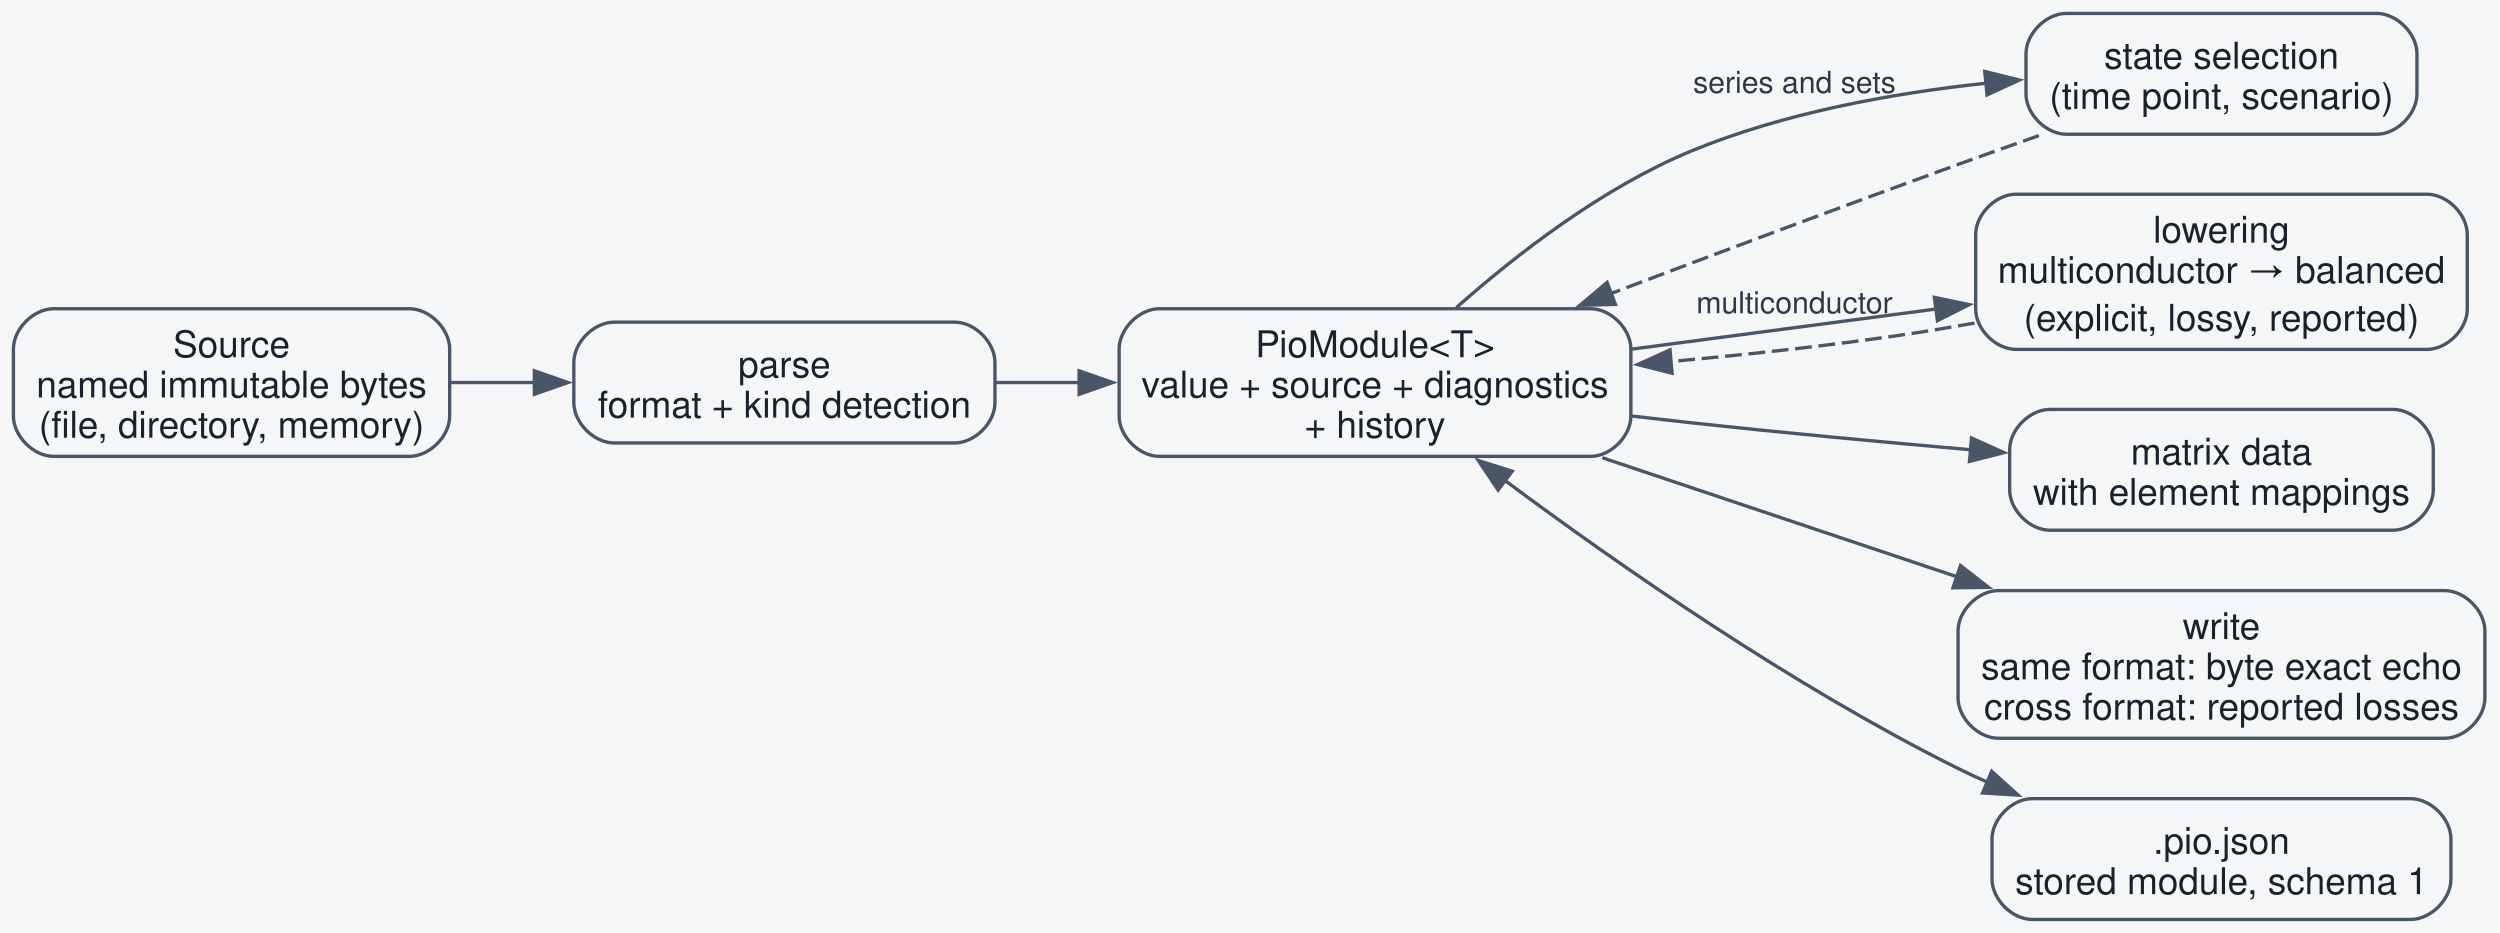
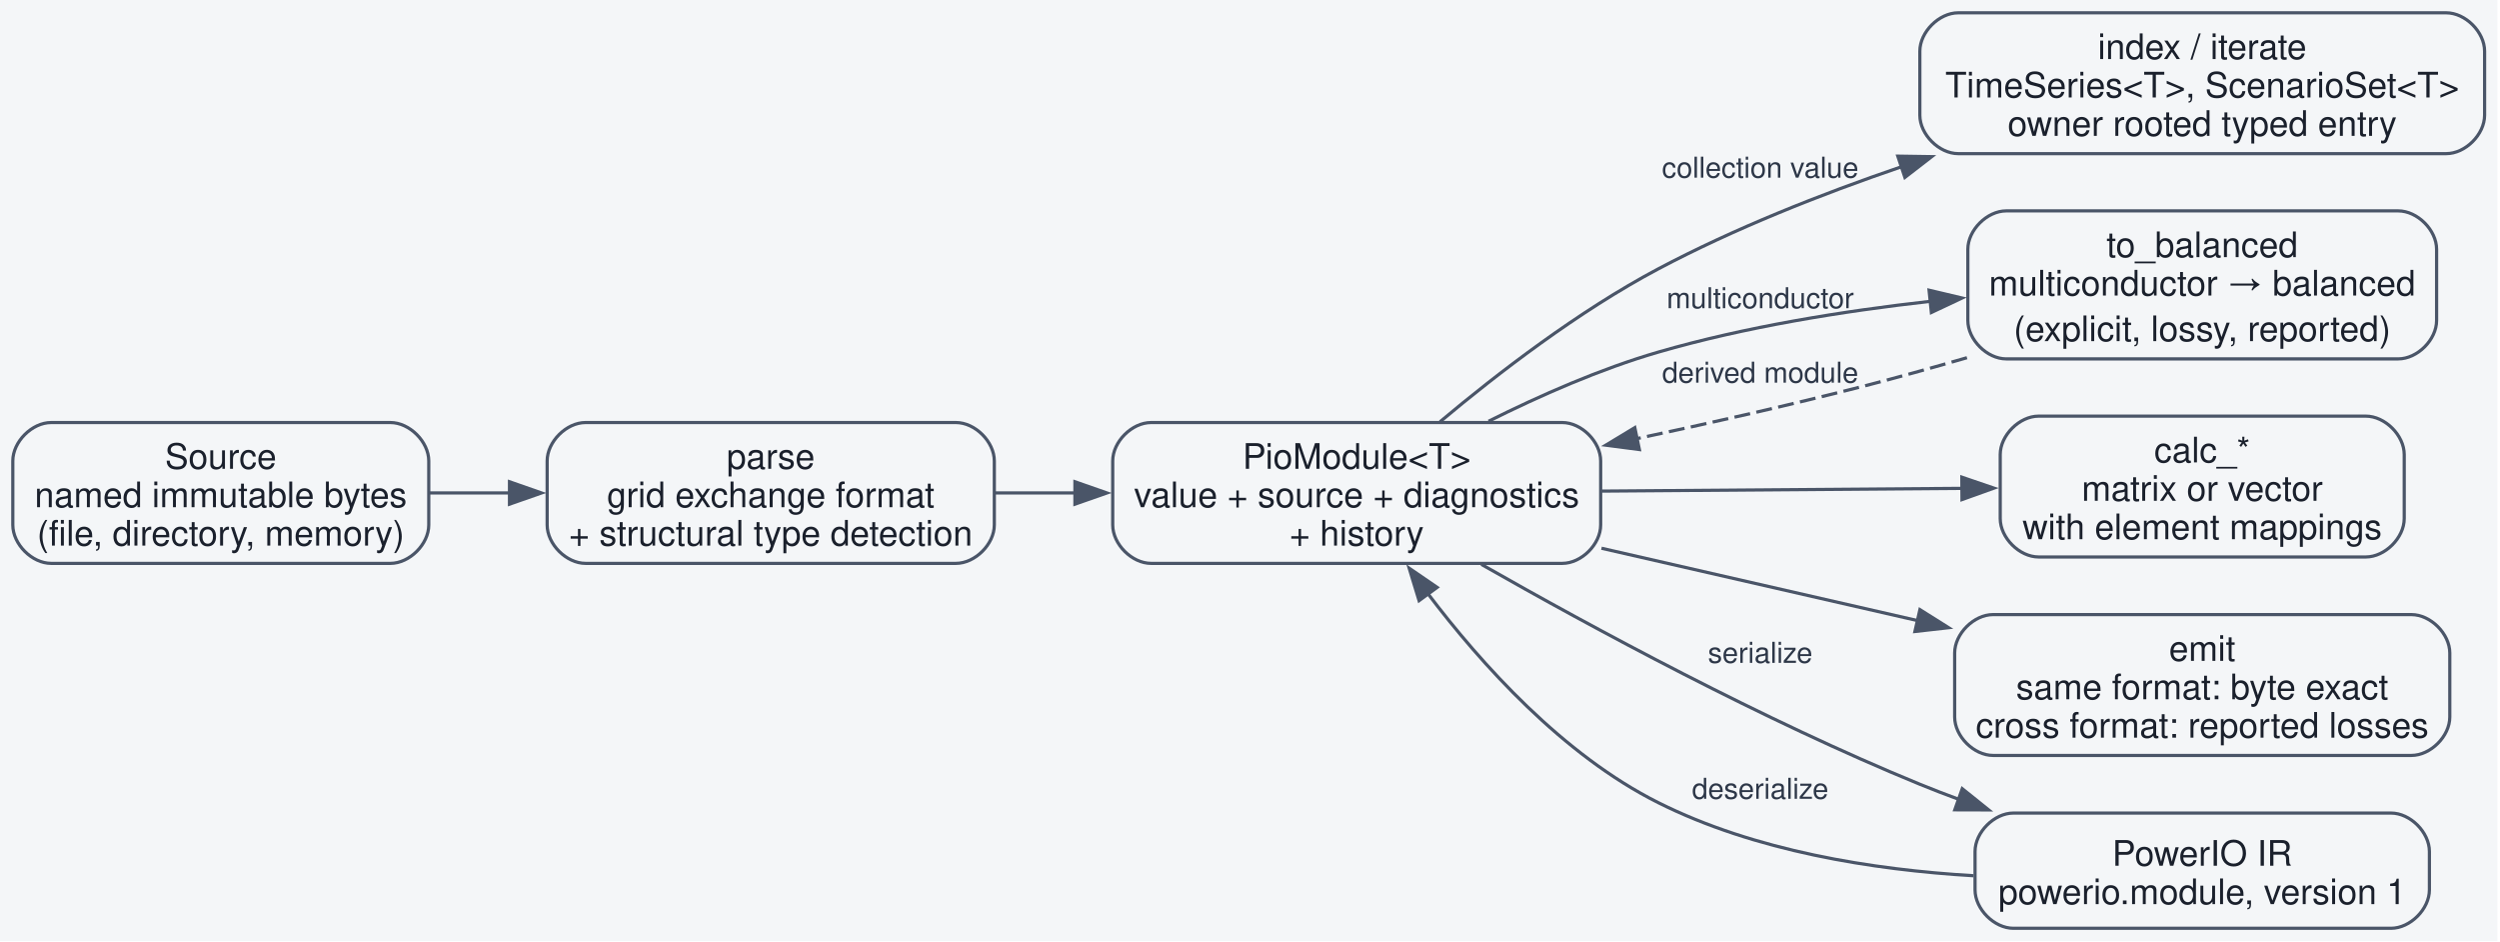
- <svg xmlns="http://www.w3.org/2000/svg" width="745pt" height="278pt" viewBox="0.00 0.00 745.00 278.00">
-   <g id="graph0" class="graph" transform="scale(1 1) rotate(0) translate(4 274)">
-     <polygon fill="#f4f6f8" stroke="none" points="-4,4 -4,-274 740.5,-274 740.5,4 -4,4" />
+ <svg xmlns="http://www.w3.org/2000/svg" width="781pt" height="294pt" viewBox="0.00 0.00 781.00 294.00">
+   <g id="graph0" class="graph" transform="scale(1 1) rotate(0) translate(4 290)">
+     <polygon fill="#f4f6f8" stroke="none" points="-4,4 -4,-290 776.5,-290 776.5,4 -4,4" />
    <g id="node1" class="node">
-       <path fill="#f4f6f8" stroke="#4a5568" d="M118,-182C118,-182 12,-182 12,-182 6,-182 0,-176 0,-170 0,-170 0,-150 0,-150 0,-144 6,-138 12,-138 12,-138 118,-138 118,-138 124,-138 130,-144 130,-150 130,-150 130,-170 130,-170 130,-176 124,-182 118,-182" />
-       <text xml:space="preserve" text-anchor="middle" x="65" y="-167.55" font-family="Helvetica,sans-Serif" font-size="11.00" fill="#1a202c">Source</text>
-       <text xml:space="preserve" text-anchor="middle" x="65" y="-155.55" font-family="Helvetica,sans-Serif" font-size="11.00" fill="#1a202c">named immutable bytes</text>
-       <text xml:space="preserve" text-anchor="middle" x="65" y="-143.55" font-family="Helvetica,sans-Serif" font-size="11.00" fill="#1a202c">(file, directory, memory)</text>
+       <path fill="#f4f6f8" stroke="#4a5568" d="M118,-158C118,-158 12,-158 12,-158 6,-158 0,-152 0,-146 0,-146 0,-126 0,-126 0,-120 6,-114 12,-114 12,-114 118,-114 118,-114 124,-114 130,-120 130,-126 130,-126 130,-146 130,-146 130,-152 124,-158 118,-158" />
+       <text xml:space="preserve" text-anchor="middle" x="65" y="-143.55" font-family="Helvetica,sans-Serif" font-size="11.00" fill="#1a202c">Source</text>
+       <text xml:space="preserve" text-anchor="middle" x="65" y="-131.55" font-family="Helvetica,sans-Serif" font-size="11.00" fill="#1a202c">named immutable bytes</text>
+       <text xml:space="preserve" text-anchor="middle" x="65" y="-119.55" font-family="Helvetica,sans-Serif" font-size="11.00" fill="#1a202c">(file, directory, memory)</text>
    </g>
    <g id="node2" class="node">
-       <path fill="#f4f6f8" stroke="#4a5568" d="M280.5,-178C280.5,-178 179,-178 179,-178 173,-178 167,-172 167,-166 167,-166 167,-154 167,-154 167,-148 173,-142 179,-142 179,-142 280.5,-142 280.5,-142 286.5,-142 292.5,-148 292.5,-154 292.5,-154 292.5,-166 292.5,-166 292.5,-172 286.5,-178 280.5,-178" />
-       <text xml:space="preserve" text-anchor="middle" x="229.75" y="-161.55" font-family="Helvetica,sans-Serif" font-size="11.00" fill="#1a202c">parse</text>
-       <text xml:space="preserve" text-anchor="middle" x="229.75" y="-149.55" font-family="Helvetica,sans-Serif" font-size="11.00" fill="#1a202c">format + kind detection</text>
+       <path fill="#f4f6f8" stroke="#4a5568" d="M294.75,-158C294.75,-158 179,-158 179,-158 173,-158 167,-152 167,-146 167,-146 167,-126 167,-126 167,-120 173,-114 179,-114 179,-114 294.75,-114 294.75,-114 300.75,-114 306.75,-120 306.75,-126 306.75,-126 306.75,-146 306.75,-146 306.75,-152 300.75,-158 294.75,-158" />
+       <text xml:space="preserve" text-anchor="middle" x="236.88" y="-143.55" font-family="Helvetica,sans-Serif" font-size="11.00" fill="#1a202c">parse</text>
+       <text xml:space="preserve" text-anchor="middle" x="236.88" y="-131.55" font-family="Helvetica,sans-Serif" font-size="11.00" fill="#1a202c">grid exchange format</text>
+       <text xml:space="preserve" text-anchor="middle" x="236.88" y="-119.55" font-family="Helvetica,sans-Serif" font-size="11.00" fill="#1a202c">+ structural type detection</text>
    </g>
    <g id="edge1" class="edge">
-       <path fill="none" stroke="#4a5568" d="M130.32,-160C138.57,-160 147.06,-160 155.44,-160" />
-       <polygon fill="#4a5568" stroke="#4a5568" points="155.24,-163.5 165.24,-160 155.24,-156.5 155.24,-163.5" />
+       <path fill="none" stroke="#4a5568" d="M130.22,-136C138.43,-136 146.9,-136 155.32,-136" />
+       <polygon fill="#4a5568" stroke="#4a5568" points="155.23,-139.5 165.23,-136 155.23,-132.5 155.23,-139.5" />
    </g>
    <g id="node3" class="node">
-       <path fill="#f4f6f8" stroke="#4a5568" d="M470,-182C470,-182 341.5,-182 341.5,-182 335.5,-182 329.5,-176 329.5,-170 329.5,-170 329.5,-150 329.5,-150 329.5,-144 335.5,-138 341.5,-138 341.5,-138 470,-138 470,-138 476,-138 482,-144 482,-150 482,-150 482,-170 482,-170 482,-176 476,-182 470,-182" />
-       <text xml:space="preserve" text-anchor="middle" x="405.75" y="-167.55" font-family="Helvetica,sans-Serif" font-size="11.00" fill="#1a202c">PioModule&lt;T&gt;</text>
-       <text xml:space="preserve" text-anchor="middle" x="405.75" y="-155.55" font-family="Helvetica,sans-Serif" font-size="11.00" fill="#1a202c">value + source + diagnostics</text>
-       <text xml:space="preserve" text-anchor="middle" x="405.75" y="-143.55" font-family="Helvetica,sans-Serif" font-size="11.00" fill="#1a202c">+ history</text>
+       <path fill="#f4f6f8" stroke="#4a5568" d="M484.25,-158C484.25,-158 355.75,-158 355.75,-158 349.75,-158 343.75,-152 343.75,-146 343.75,-146 343.75,-126 343.75,-126 343.75,-120 349.75,-114 355.75,-114 355.75,-114 484.25,-114 484.25,-114 490.25,-114 496.25,-120 496.25,-126 496.25,-126 496.25,-146 496.25,-146 496.25,-152 490.25,-158 484.25,-158" />
+       <text xml:space="preserve" text-anchor="middle" x="420" y="-143.55" font-family="Helvetica,sans-Serif" font-size="11.00" fill="#1a202c">PioModule&lt;T&gt;</text>
+       <text xml:space="preserve" text-anchor="middle" x="420" y="-131.55" font-family="Helvetica,sans-Serif" font-size="11.00" fill="#1a202c">value + source + diagnostics</text>
+       <text xml:space="preserve" text-anchor="middle" x="420" y="-119.55" font-family="Helvetica,sans-Serif" font-size="11.00" fill="#1a202c">+ history</text>
    </g>
    <g id="edge2" class="edge">
-       <path fill="none" stroke="#4a5568" d="M292.59,-160C300.71,-160 309.16,-160 317.61,-160" />
-       <polygon fill="#4a5568" stroke="#4a5568" points="317.58,-163.5 327.58,-160 317.58,-156.5 317.58,-163.5" />
+       <path fill="none" stroke="#4a5568" d="M307.13,-136C315.3,-136 323.71,-136 332.09,-136" />
+       <polygon fill="#4a5568" stroke="#4a5568" points="331.94,-139.5 341.94,-136 331.94,-132.5 331.94,-139.5" />
    </g>
    <g id="node4" class="node">
-       <path fill="#f4f6f8" stroke="#4a5568" d="M704.25,-270C704.25,-270 611.75,-270 611.75,-270 605.75,-270 599.75,-264 599.75,-258 599.75,-258 599.75,-246 599.75,-246 599.75,-240 605.75,-234 611.75,-234 611.75,-234 704.25,-234 704.25,-234 710.25,-234 716.25,-240 716.25,-246 716.25,-246 716.25,-258 716.25,-258 716.25,-264 710.25,-270 704.25,-270" />
-       <text xml:space="preserve" text-anchor="middle" x="658" y="-253.55" font-family="Helvetica,sans-Serif" font-size="11.00" fill="#1a202c">state selection</text>
-       <text xml:space="preserve" text-anchor="middle" x="658" y="-241.55" font-family="Helvetica,sans-Serif" font-size="11.00" fill="#1a202c">(time point, scenario)</text>
+       <path fill="#f4f6f8" stroke="#4a5568" d="M760.5,-286C760.5,-286 608,-286 608,-286 602,-286 596,-280 596,-274 596,-274 596,-254 596,-254 596,-248 602,-242 608,-242 608,-242 760.5,-242 760.5,-242 766.5,-242 772.5,-248 772.5,-254 772.5,-254 772.5,-274 772.5,-274 772.5,-280 766.5,-286 760.5,-286" />
+       <text xml:space="preserve" text-anchor="middle" x="684.25" y="-271.55" font-family="Helvetica,sans-Serif" font-size="11.00" fill="#1a202c">index / iterate</text>
+       <text xml:space="preserve" text-anchor="middle" x="684.25" y="-259.55" font-family="Helvetica,sans-Serif" font-size="11.00" fill="#1a202c">TimeSeries&lt;T&gt;, ScenarioSet&lt;T&gt;</text>
+       <text xml:space="preserve" text-anchor="middle" x="684.25" y="-247.55" font-family="Helvetica,sans-Serif" font-size="11.00" fill="#1a202c">owner rooted typed entry</text>
    </g>
    <g id="edge3" class="edge">
-       <path fill="none" stroke="#4a5568" d="M430.03,-182.37C447.76,-198.06 473.56,-218.09 500,-229 527.53,-240.36 559.81,-246.22 587.91,-249.21" />
-       <polygon fill="#4a5568" stroke="#4a5568" points="587.47,-252.69 597.76,-250.15 588.14,-245.72 587.47,-252.69" />
-       <text xml:space="preserve" text-anchor="middle" x="530.75" y="-246.31" font-family="Helvetica,sans-Serif" font-size="9.00" fill="#2d3748">series and sets</text>
+       <path fill="none" stroke="#4a5568" d="M446.05,-158.24C464.03,-173.32 489.39,-192.83 514.25,-206 537.99,-218.58 565.02,-229.29 590.39,-237.95" />
+       <polygon fill="#4a5568" stroke="#4a5568" points="589.11,-241.22 599.71,-241.06 591.33,-234.58 589.11,-241.22" />
+       <text xml:space="preserve" text-anchor="middle" x="546.12" y="-234.49" font-family="Helvetica,sans-Serif" font-size="9.00" fill="#2d3748">collection value</text>
    </g>
    <g id="node5" class="node">
-       <path fill="#f4f6f8" stroke="#4a5568" d="M719.25,-216.12C719.25,-216.12 596.75,-216.12 596.75,-216.12 590.75,-216.12 584.75,-210.12 584.75,-204.12 584.75,-204.12 584.75,-181.88 584.75,-181.88 584.75,-175.88 590.75,-169.88 596.75,-169.88 596.75,-169.88 719.25,-169.88 719.25,-169.88 725.25,-169.88 731.25,-175.88 731.25,-181.88 731.25,-181.88 731.25,-204.12 731.25,-204.12 731.25,-210.12 725.25,-216.12 719.25,-216.12" />
-       <text xml:space="preserve" text-anchor="middle" x="658" y="-201.68" font-family="Helvetica,sans-Serif" font-size="11.00" fill="#1a202c">lowering</text>
-       <text xml:space="preserve" text-anchor="middle" x="658" y="-189.68" font-family="Helvetica,sans-Serif" font-size="11.00" fill="#1a202c">multiconductor → balanced</text>
-       <text xml:space="preserve" text-anchor="middle" x="658" y="-175.43" font-family="Helvetica,sans-Serif" font-size="11.00" fill="#1a202c">(explicit, lossy, reported)</text>
+       <path fill="#f4f6f8" stroke="#4a5568" d="M745.5,-224.12C745.5,-224.12 623,-224.12 623,-224.12 617,-224.12 611,-218.12 611,-212.12 611,-212.12 611,-189.88 611,-189.88 611,-183.88 617,-177.88 623,-177.88 623,-177.88 745.5,-177.88 745.5,-177.88 751.5,-177.88 757.5,-183.88 757.5,-189.88 757.5,-189.88 757.5,-212.12 757.5,-212.12 757.5,-218.12 751.5,-224.12 745.5,-224.12" />
+       <text xml:space="preserve" text-anchor="middle" x="684.25" y="-209.68" font-family="Helvetica,sans-Serif" font-size="11.00" fill="#1a202c">to_balanced</text>
+       <text xml:space="preserve" text-anchor="middle" x="684.25" y="-197.68" font-family="Helvetica,sans-Serif" font-size="11.00" fill="#1a202c">multiconductor → balanced</text>
+       <text xml:space="preserve" text-anchor="middle" x="684.25" y="-183.43" font-family="Helvetica,sans-Serif" font-size="11.00" fill="#1a202c">(explicit, lossy, reported)</text>
+     </g>
+     <g id="edge4" class="edge">
+       <path fill="none" stroke="#4a5568" d="M461.21,-158.4C477.27,-166.42 496.2,-174.76 514.25,-180 541.45,-187.89 571.96,-192.81 599.5,-195.89" />
+       <polygon fill="#4a5568" stroke="#4a5568" points="598.88,-199.34 609.19,-196.9 599.6,-192.38 598.88,-199.34" />
+       <text xml:space="preserve" text-anchor="middle" x="546.12" y="-193.72" font-family="Helvetica,sans-Serif" font-size="9.00" fill="#2d3748">multiconductor</text>
+     </g>
+     <g id="node6" class="node">
+       <path fill="#f4f6f8" stroke="#4a5568" d="M735.38,-160C735.38,-160 633.12,-160 633.12,-160 627.12,-160 621.12,-154 621.12,-148 621.12,-148 621.12,-128 621.12,-128 621.12,-122 627.12,-116 633.12,-116 633.12,-116 735.38,-116 735.38,-116 741.38,-116 747.38,-122 747.38,-128 747.38,-128 747.38,-148 747.38,-148 747.38,-154 741.38,-160 735.38,-160" />
+       <text xml:space="preserve" text-anchor="middle" x="684.25" y="-145.55" font-family="Helvetica,sans-Serif" font-size="11.00" fill="#1a202c">calc_*</text>
+       <text xml:space="preserve" text-anchor="middle" x="684.25" y="-133.55" font-family="Helvetica,sans-Serif" font-size="11.00" fill="#1a202c">matrix or vector</text>
+       <text xml:space="preserve" text-anchor="middle" x="684.25" y="-121.55" font-family="Helvetica,sans-Serif" font-size="11.00" fill="#1a202c">with element mappings</text>
+     </g>
+     <g id="edge6" class="edge">
+       <path fill="none" stroke="#4a5568" d="M496.5,-136.58C532,-136.85 574.18,-137.17 609.46,-137.44" />
+       <polygon fill="#4a5568" stroke="#4a5568" points="609.12,-140.93 619.14,-137.51 609.17,-133.93 609.12,-140.93" />
+     </g>
+     <g id="node7" class="node">
+       <path fill="#f4f6f8" stroke="#4a5568" d="M749.62,-98C749.62,-98 618.88,-98 618.88,-98 612.88,-98 606.88,-92 606.88,-86 606.88,-86 606.88,-66 606.88,-66 606.88,-60 612.88,-54 618.88,-54 618.88,-54 749.62,-54 749.62,-54 755.62,-54 761.62,-60 761.62,-66 761.62,-66 761.62,-86 761.62,-86 761.62,-92 755.62,-98 749.62,-98" />
+       <text xml:space="preserve" text-anchor="middle" x="684.25" y="-83.55" font-family="Helvetica,sans-Serif" font-size="11.00" fill="#1a202c">emit</text>
+       <text xml:space="preserve" text-anchor="middle" x="684.25" y="-71.55" font-family="Helvetica,sans-Serif" font-size="11.00" fill="#1a202c">same format: byte exact</text>
+       <text xml:space="preserve" text-anchor="middle" x="684.25" y="-59.55" font-family="Helvetica,sans-Serif" font-size="11.00" fill="#1a202c">cross format: reported losses</text>
+     </g>
+     <g id="edge7" class="edge">
+       <path fill="none" stroke="#4a5568" d="M496.5,-118.73C527.36,-111.67 563.27,-103.45 595.31,-96.12" />
+       <polygon fill="#4a5568" stroke="#4a5568" points="596.02,-99.55 604.99,-93.91 594.46,-92.72 596.02,-99.55" />
+     </g>
+     <g id="node8" class="node">
+       <path fill="#f4f6f8" stroke="#4a5568" d="M743.25,-36C743.25,-36 625.25,-36 625.25,-36 619.25,-36 613.25,-30 613.25,-24 613.25,-24 613.25,-12 613.25,-12 613.25,-6 619.25,0 625.25,0 625.25,0 743.25,0 743.25,0 749.25,0 755.25,-6 755.25,-12 755.25,-12 755.25,-24 755.25,-24 755.25,-30 749.25,-36 743.25,-36" />
+       <text xml:space="preserve" text-anchor="middle" x="684.25" y="-19.55" font-family="Helvetica,sans-Serif" font-size="11.00" fill="#1a202c">PowerIO IR</text>
+       <text xml:space="preserve" text-anchor="middle" x="684.25" y="-7.55" font-family="Helvetica,sans-Serif" font-size="11.00" fill="#1a202c">powerio.module, version 1</text>
+     </g>
+     <g id="edge8" class="edge">
+       <path fill="none" stroke="#4a5568" d="M458.96,-113.69C493.78,-93.85 547.2,-64.98 596,-45 600.01,-43.36 604.16,-41.76 608.38,-40.21" />
+       <polygon fill="#4a5568" stroke="#4a5568" points="609.25,-43.61 617.51,-36.98 606.92,-37.01 609.25,-43.61" />
+       <text xml:space="preserve" text-anchor="middle" x="546.12" y="-82.93" font-family="Helvetica,sans-Serif" font-size="9.00" fill="#2d3748">serialize</text>
    </g>
    <g id="edge5" class="edge">
-       <path fill="none" stroke="#4a5568" d="M482.17,-169.95C510.89,-173.73 543.77,-178.07 573.21,-181.95" />
-       <polygon fill="#4a5568" stroke="#4a5568" points="572.44,-185.38 582.81,-183.22 573.35,-178.44 572.44,-185.38" />
-       <text xml:space="preserve" text-anchor="middle" x="530.75" y="-180.66" font-family="Helvetica,sans-Serif" font-size="9.00" fill="#2d3748">multiconductor</text>
-     </g>
-     <g id="node6" class="node">
-       <path fill="#f4f6f8" stroke="#4a5568" d="M709.12,-152C709.12,-152 606.88,-152 606.88,-152 600.88,-152 594.88,-146 594.88,-140 594.88,-140 594.88,-128 594.88,-128 594.88,-122 600.88,-116 606.88,-116 606.88,-116 709.12,-116 709.12,-116 715.12,-116 721.12,-122 721.12,-128 721.12,-128 721.12,-140 721.12,-140 721.12,-146 715.12,-152 709.12,-152" />
-       <text xml:space="preserve" text-anchor="middle" x="658" y="-135.55" font-family="Helvetica,sans-Serif" font-size="11.00" fill="#1a202c">matrix data</text>
-       <text xml:space="preserve" text-anchor="middle" x="658" y="-123.55" font-family="Helvetica,sans-Serif" font-size="11.00" fill="#1a202c">with element mappings</text>
-     </g>
-     <g id="edge7" class="edge">
-       <path fill="none" stroke="#4a5568" d="M482.3,-150.02C488.28,-149.31 494.24,-148.63 500,-148 527.13,-145.05 556.96,-142.27 583.25,-139.98" />
-       <polygon fill="#4a5568" stroke="#4a5568" points="583.51,-143.47 593.17,-139.12 582.91,-136.5 583.51,-143.47" />
-     </g>
-     <g id="node7" class="node">
-       <path fill="#f4f6f8" stroke="#4a5568" d="M724.5,-98C724.5,-98 591.5,-98 591.5,-98 585.5,-98 579.5,-92 579.5,-86 579.5,-86 579.5,-66 579.5,-66 579.5,-60 585.5,-54 591.5,-54 591.5,-54 724.5,-54 724.5,-54 730.5,-54 736.5,-60 736.5,-66 736.5,-66 736.5,-86 736.5,-86 736.5,-92 730.5,-98 724.5,-98" />
-       <text xml:space="preserve" text-anchor="middle" x="658" y="-83.55" font-family="Helvetica,sans-Serif" font-size="11.00" fill="#1a202c">write</text>
-       <text xml:space="preserve" text-anchor="middle" x="658" y="-71.55" font-family="Helvetica,sans-Serif" font-size="11.00" fill="#1a202c">same format: byte exact echo</text>
-       <text xml:space="preserve" text-anchor="middle" x="658" y="-59.55" font-family="Helvetica,sans-Serif" font-size="11.00" fill="#1a202c">cross format: reported losses</text>
-     </g>
-     <g id="edge8" class="edge">
-       <path fill="none" stroke="#4a5568" d="M473.48,-137.6C506.02,-126.68 545.34,-113.48 579.22,-102.11" />
-       <polygon fill="#4a5568" stroke="#4a5568" points="580.22,-105.47 588.58,-98.97 577.99,-98.83 580.22,-105.47" />
-     </g>
-     <g id="node8" class="node">
-       <path fill="#f4f6f8" stroke="#4a5568" d="M714.38,-36C714.38,-36 601.62,-36 601.62,-36 595.62,-36 589.62,-30 589.62,-24 589.62,-24 589.62,-12 589.62,-12 589.62,-6 595.62,0 601.62,0 601.62,0 714.38,0 714.38,0 720.38,0 726.38,-6 726.38,-12 726.38,-12 726.38,-24 726.38,-24 726.38,-30 720.38,-36 714.38,-36" />
-       <text xml:space="preserve" text-anchor="middle" x="658" y="-19.55" font-family="Helvetica,sans-Serif" font-size="11.00" fill="#1a202c">.pio.json</text>
-       <text xml:space="preserve" text-anchor="middle" x="658" y="-7.55" font-family="Helvetica,sans-Serif" font-size="11.00" fill="#1a202c">stored module, schema 1</text>
+       <path fill="none" stroke="#4a5568" stroke-dasharray="5,2" d="M610.72,-178.25C599.8,-175.08 588.63,-171.97 578,-169.25 555.27,-163.43 530.5,-157.83 507.5,-152.95" />
+       <polygon fill="#4a5568" stroke="#4a5568" points="508.35,-149.56 497.85,-150.93 506.92,-156.41 508.35,-149.56" />
+       <text xml:space="preserve" text-anchor="middle" x="546.12" y="-170.45" font-family="Helvetica,sans-Serif" font-size="9.00" fill="#2d3748">derived module</text>
    </g>
    <g id="edge9" class="edge">
-       <path fill="none" stroke="#4a5568" d="M444.4,-130.87C478.31,-105.65 530.25,-69.48 579.5,-45 582.37,-43.57 585.34,-42.19 588.36,-40.85" />
-       <polygon fill="#4a5568" stroke="#4a5568" points="442.44,-127.97 436.54,-136.77 446.64,-133.57 442.44,-127.97" />
-       <polygon fill="#4a5568" stroke="#4a5568" points="589.52,-44.16 597.39,-37.06 586.81,-37.7 589.52,-44.16" />
-     </g>
-     <g id="edge4" class="edge">
-       <path fill="none" stroke="#4a5568" stroke-dasharray="5,2" d="M603.58,-233.58C595.5,-230.74 587.27,-227.81 579.5,-225 545.26,-212.6 507.37,-198.39 475.83,-186.44" />
-       <polygon fill="#4a5568" stroke="#4a5568" points="477.39,-183.29 466.8,-183.01 474.91,-189.83 477.39,-183.29" />
-     </g>
-     <g id="edge6" class="edge">
-       <path fill="none" stroke="#4a5568" stroke-dasharray="5,2" d="M584.4,-177.72C576.69,-176.35 568.95,-175.07 561.5,-174 539.67,-170.85 516.01,-168.28 493.9,-166.25" />
-       <polygon fill="#4a5568" stroke="#4a5568" points="494.28,-162.77 484.01,-165.37 493.66,-169.74 494.28,-162.77" />
+       <path fill="none" stroke="#4a5568" d="M612.76,-16.42C581.2,-18.28 544.39,-24.15 514.25,-39.25 484.5,-54.15 458.96,-82.48 442.17,-104.65" />
+       <polygon fill="#4a5568" stroke="#4a5568" points="439.5,-102.36 436.41,-112.49 445.15,-106.5 439.5,-102.36" />
+       <text xml:space="preserve" text-anchor="middle" x="546.12" y="-40.45" font-family="Helvetica,sans-Serif" font-size="9.00" fill="#2d3748">deserialize</text>
    </g>
  </g>
</svg>
